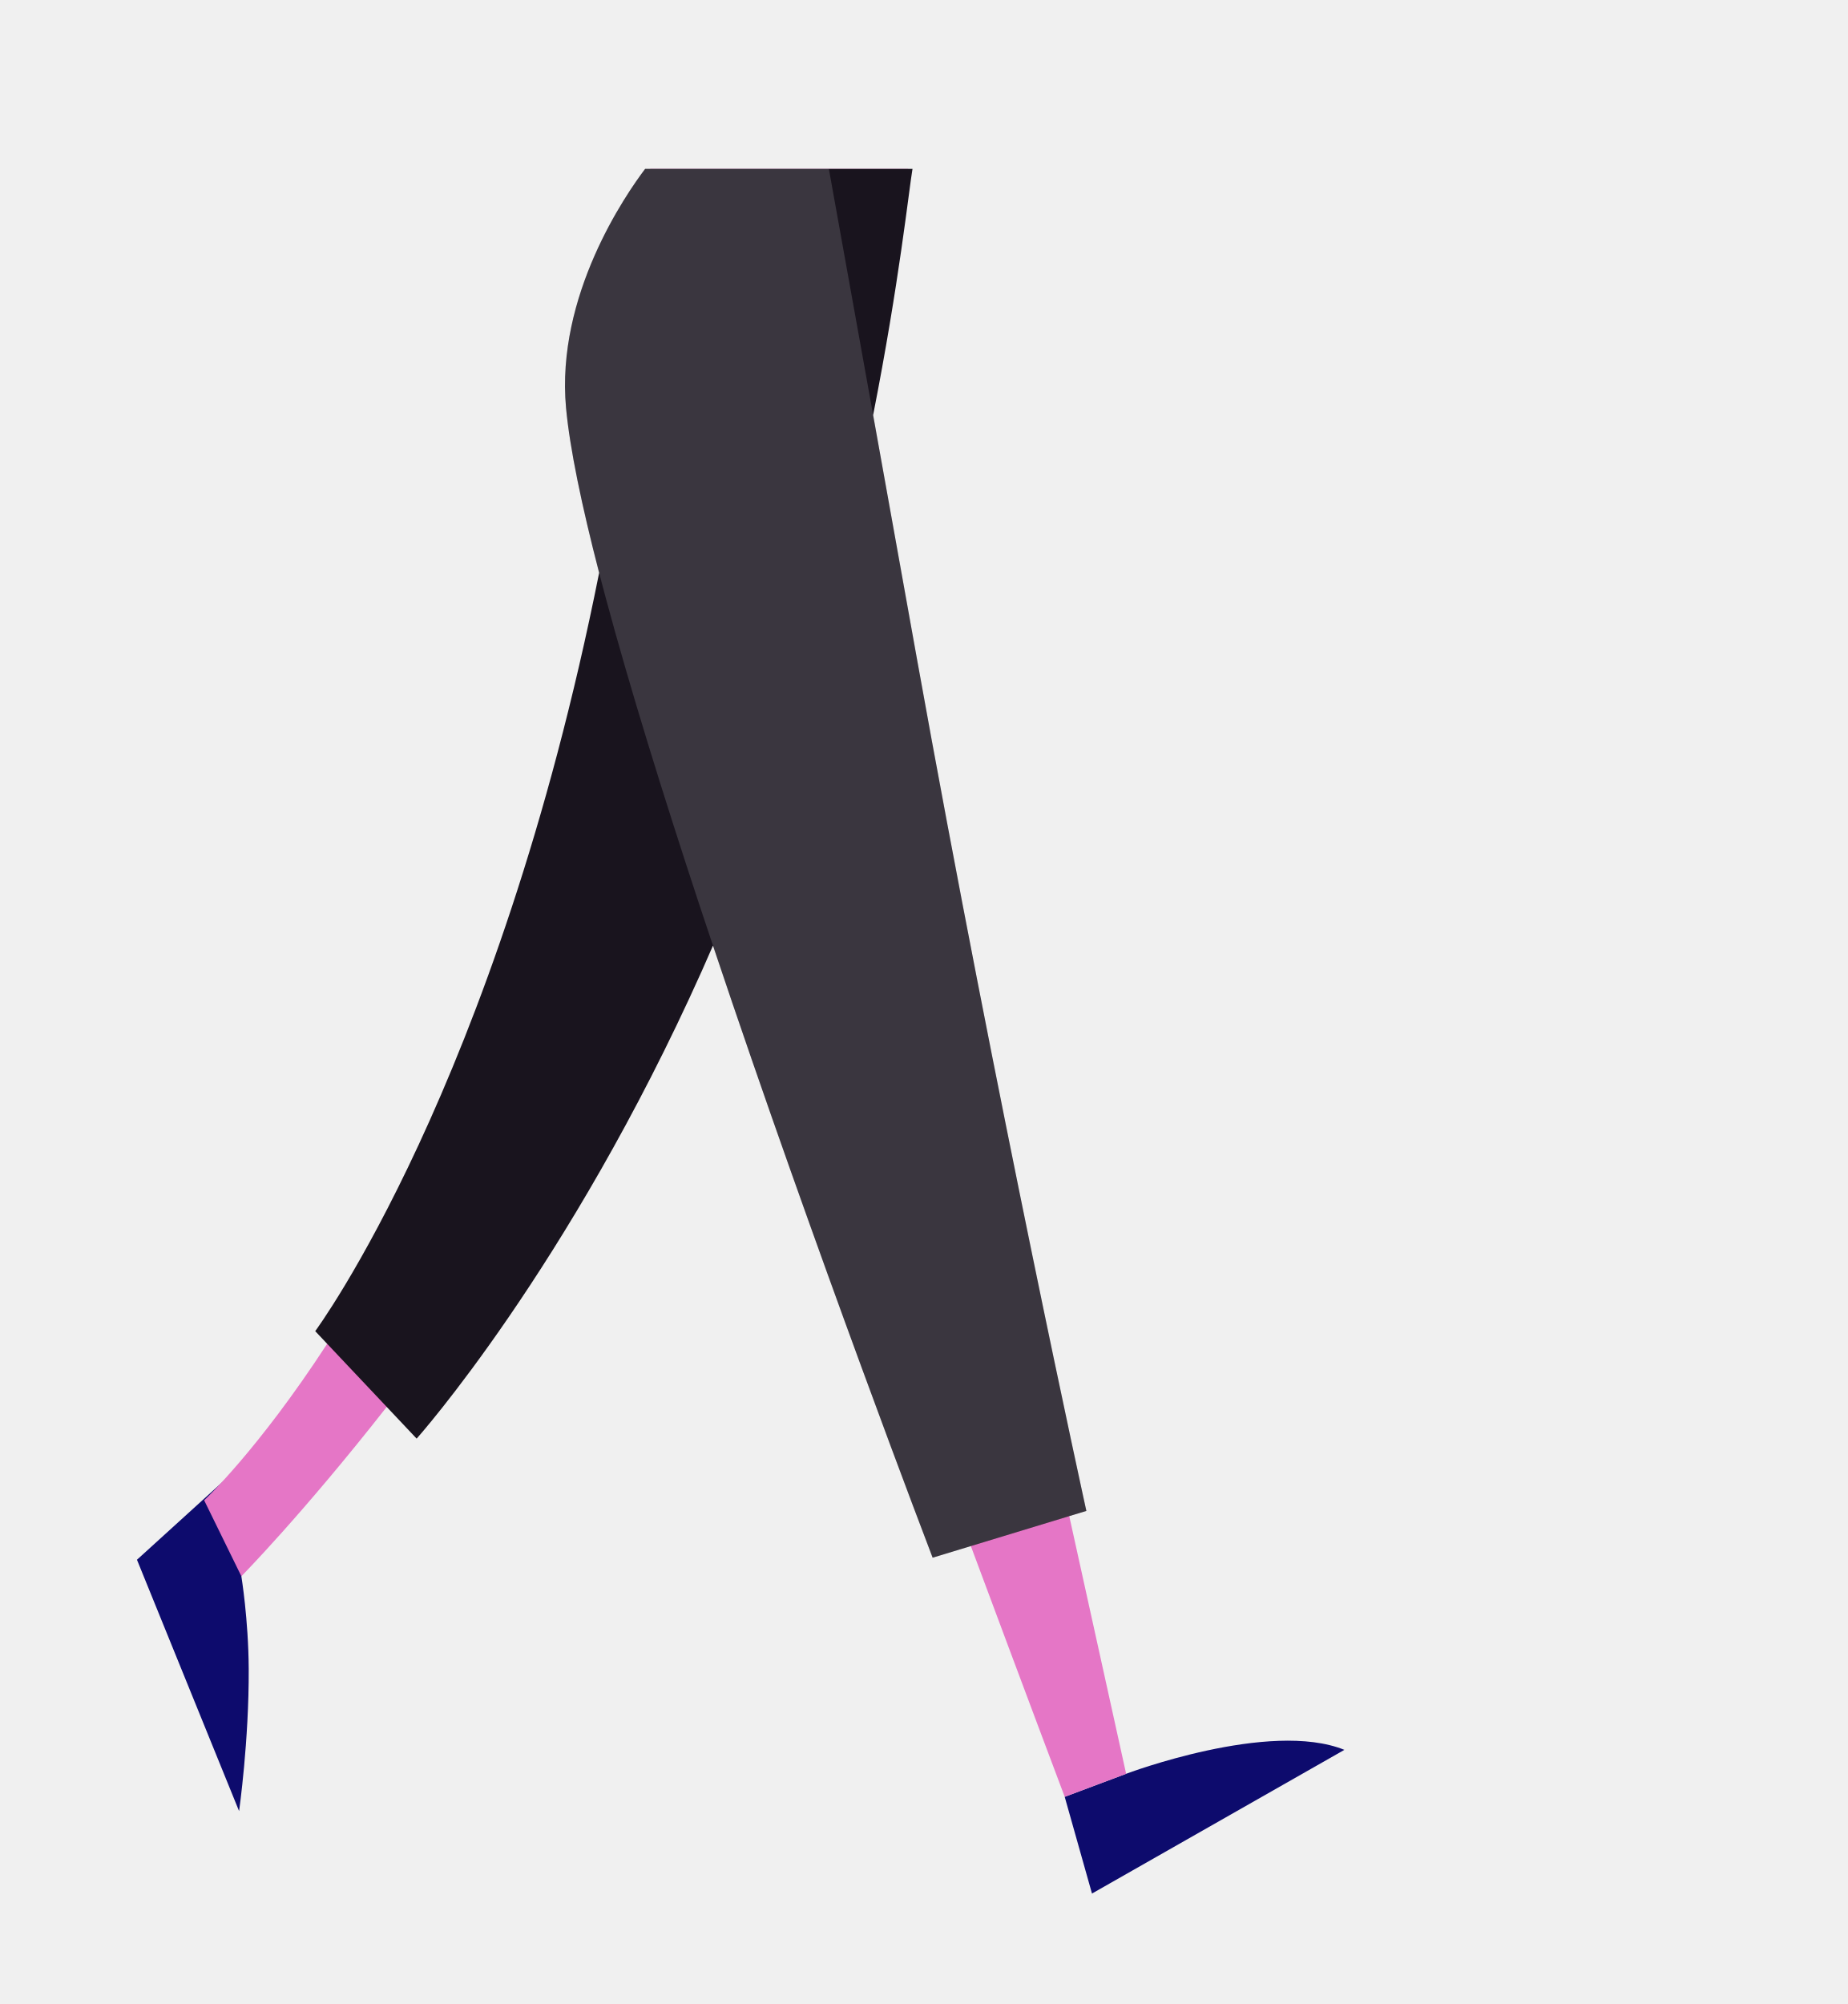
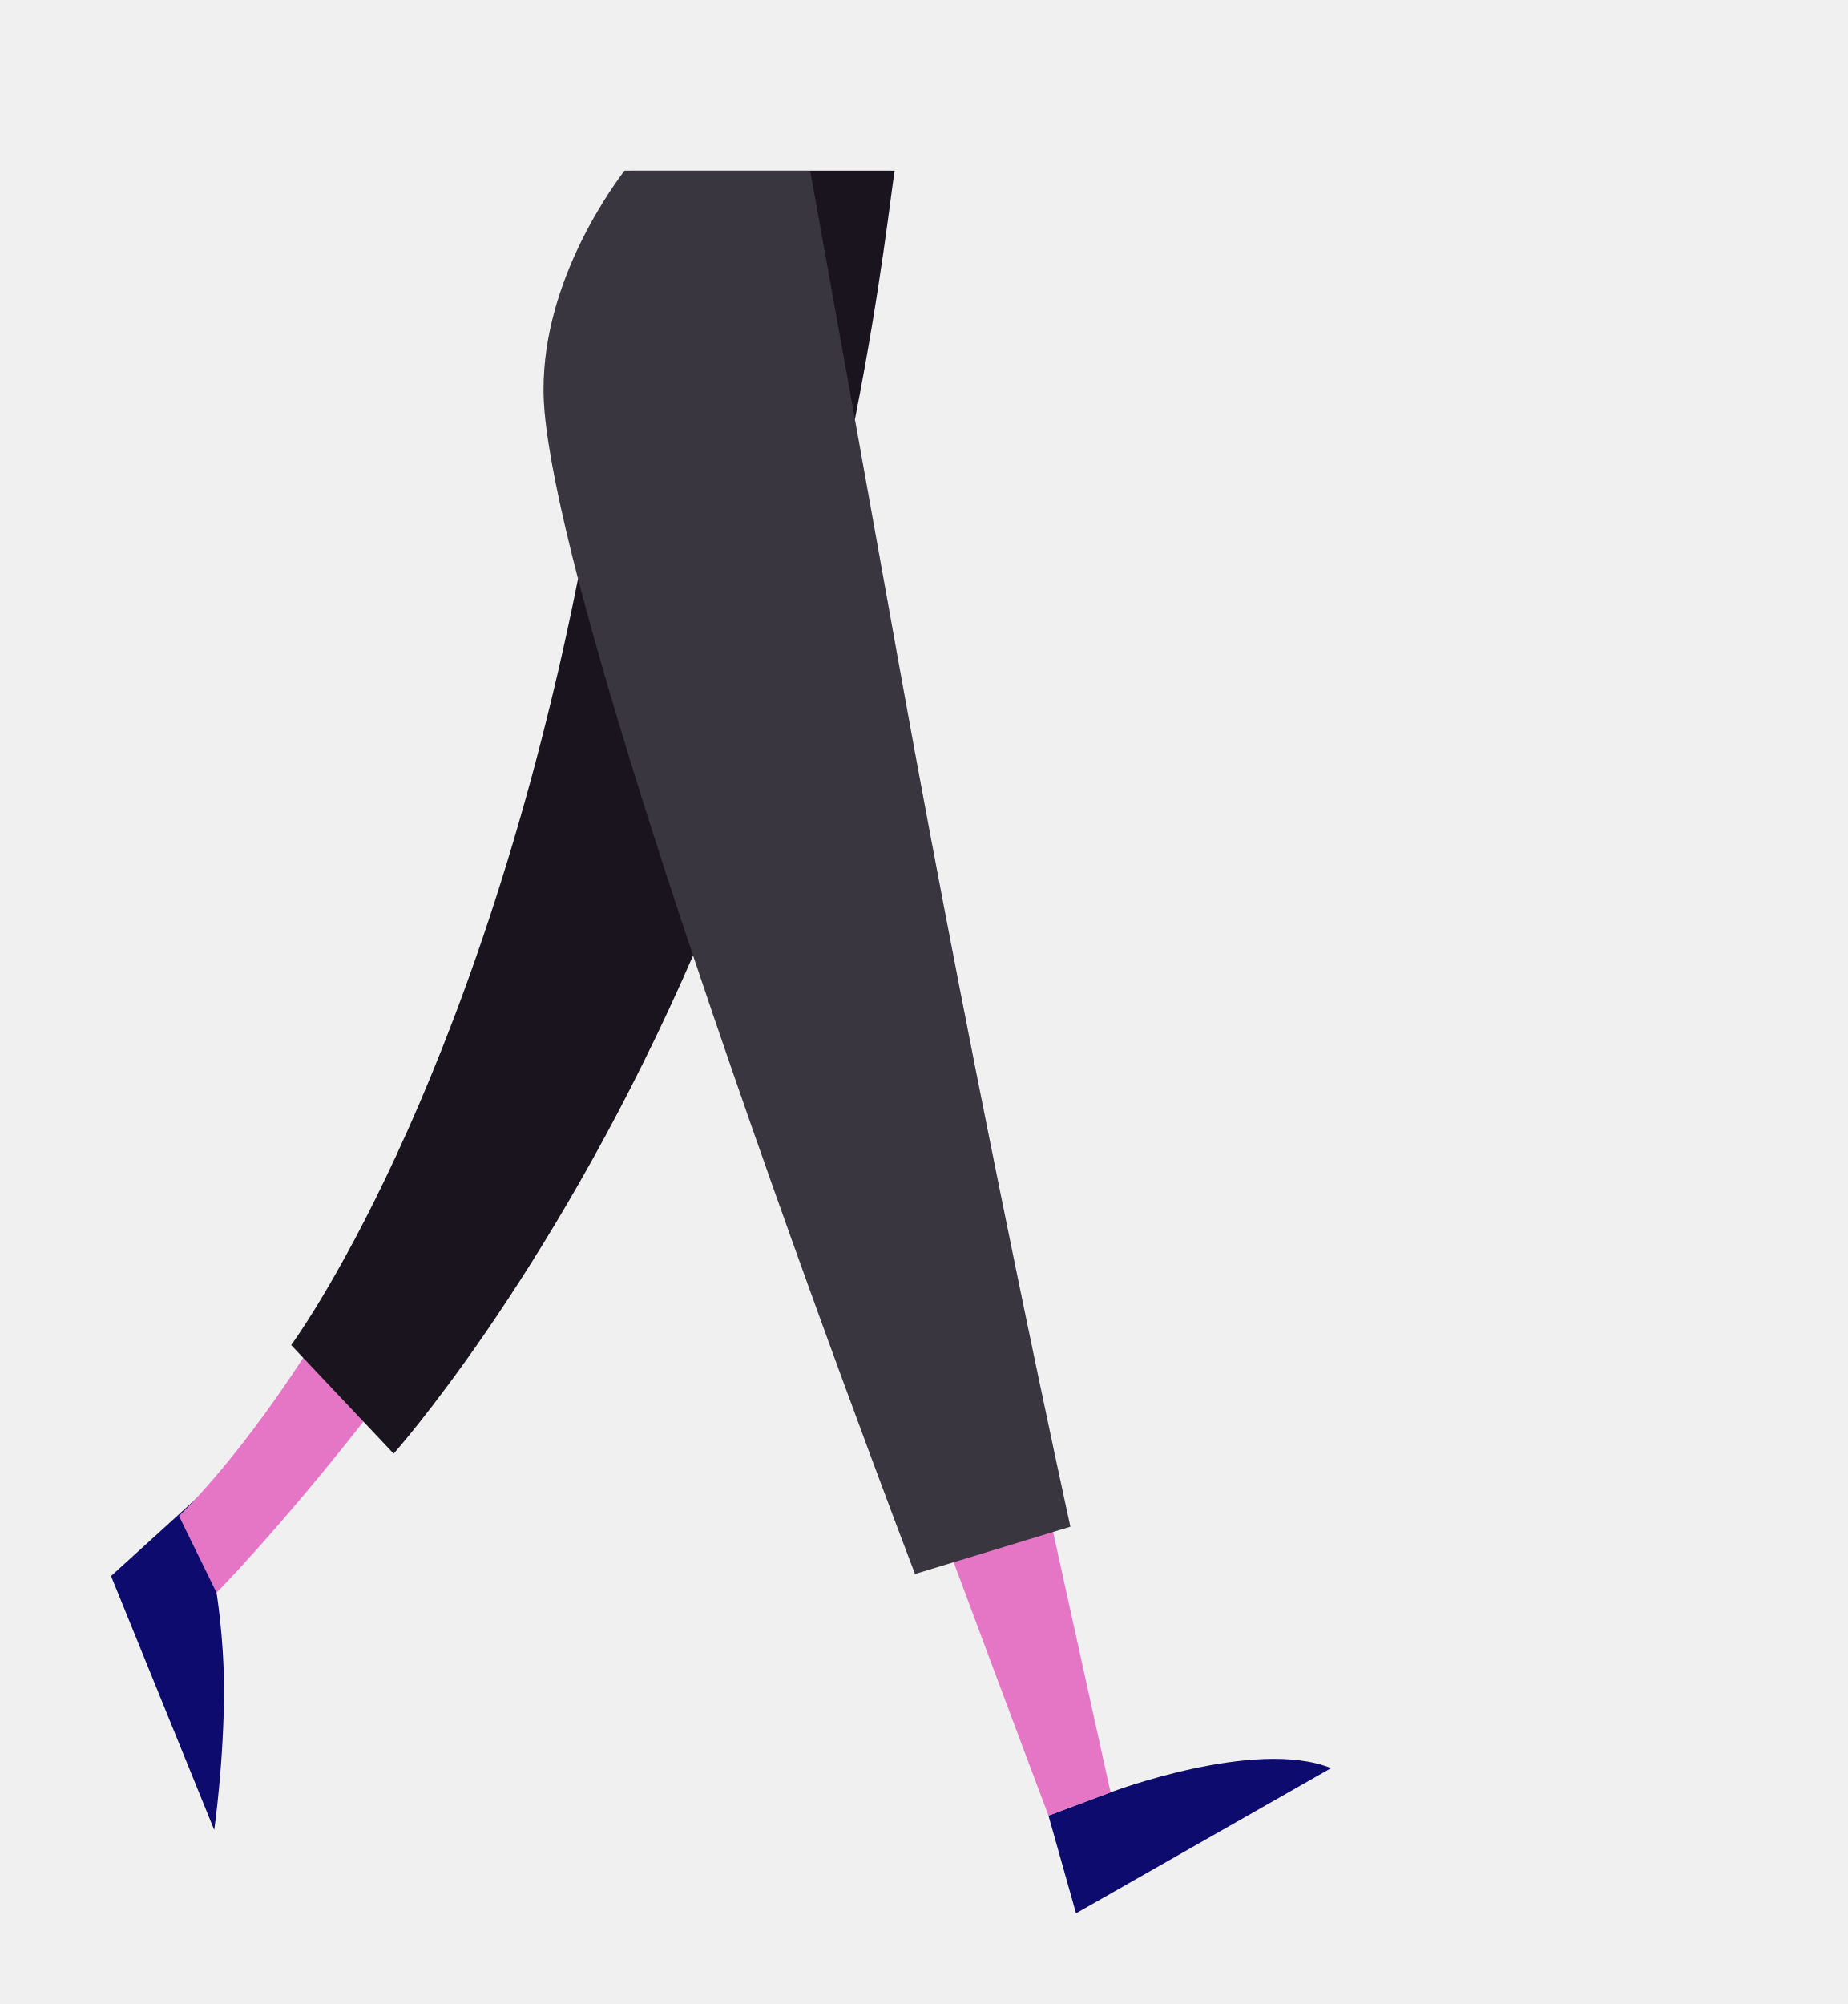
- <svg xmlns="http://www.w3.org/2000/svg" width="1160" height="1258" viewBox="0 0 1160 1258" fill="none">
+ <svg xmlns="http://www.w3.org/2000/svg" width="1160" height="1258" viewBox="21 0 1140 1245" fill="none">
  <g id="Girl / Legs / 2">
    <g id="Group 14">
      <g id="Shoes">
        <path id="Shoes_2" fill-rule="evenodd" clip-rule="evenodd" d="M156.17 1047.59C156 1016.41 151.55 989.489 151.55 989.489L183.957 890.109L86 979.124L150.123 1136.9C150.123 1136.9 156.42 1092.72 156.17 1047.59ZM844.159 1098.46C797.237 1079.48 707.111 1113.49 707.111 1113.49L668.541 1127.95L685.67 1188.66L844.159 1098.46Z" fill="#0D0B6D" />
      </g>
      <g id="Skin color">
        <path id="Skin" d="M530.605 313.839L533.706 327.932L671.398 951.733L707.11 1113.49L668.548 1127.95C668.548 1127.95 644.333 1063.76 609.609 970.54C567.189 856.714 509.123 699.596 460.343 563.261C457.513 555.33 454.721 547.499 451.948 539.725C447.838 549.089 443.573 558.53 439.153 568.01C419.688 609.907 397.314 652.793 371.626 695.834C326.859 770.866 281.007 834.514 242.833 883.178C189.788 950.802 151.555 989.481 151.555 989.481L128.193 941.808C128.193 941.808 161.617 910.844 205.434 843.57C263.287 754.734 339.248 602.637 380.272 374.986C382.017 365.37 383.685 355.599 385.294 345.713C383.897 341.327 382.559 337.103 381.299 333.07C381.319 333.07 381.299 333.051 381.299 333.051C372.904 306.197 367.67 287.063 366.603 278.24C356.871 198.209 399.272 119.667 399.272 119.667L407.919 116.664C408.075 113.137 408.191 109.567 408.307 106H570.195C568.411 118.137 563.177 171.259 546.193 249.103C541.811 269.131 536.673 290.804 530.605 313.837L530.605 313.839Z" fill="#E576C6" />
      </g>
      <g id="Pants color">
        <path id="Pants" d="M548.248 260.561C555.751 302.34 564.824 352.767 575.662 413.063C625.973 693.003 682.14 948.476 682.14 948.476L671.399 951.735L609.61 970.539L585.608 977.831C585.608 977.831 511.838 785.308 447.683 593.602C445.395 598.914 443.05 604.209 440.684 609.5C356.697 796.65 261.619 903.089 261.619 903.089L242.832 883.178L205.433 843.57L197.93 835.619C197.93 835.619 311.891 681.857 376.201 359.592C365.266 317.384 357.782 281.537 355.417 256.003C348.922 185.509 393.01 121.956 405.089 106L572.967 106C570.757 118.875 564.553 177.909 548.248 260.561L548.248 260.561Z" fill="#19141E" />
      </g>
      <g id="Overlay">
        <path id="Fill 12" opacity="0.145" fill-rule="evenodd" clip-rule="evenodd" d="M682.14 948.476L671.399 951.735L609.61 970.539L585.608 977.831C585.608 977.831 511.837 785.308 447.683 593.602C444.814 585.073 441.964 576.541 439.153 568.01C416.547 499.494 395.627 432.18 380.272 374.986C378.857 369.77 377.519 364.633 376.201 359.592C365.266 317.385 357.782 281.537 355.417 256.003C348.922 185.509 393.01 121.956 405.088 106H520.446C524.653 129.401 532.776 174.538 546.193 249.103C546.852 252.843 547.55 256.662 548.248 260.561C555.751 302.34 564.824 352.767 575.662 413.063C625.973 693.003 682.14 948.476 682.14 948.476Z" fill="white" />
      </g>
    </g>
  </g>
</svg>
